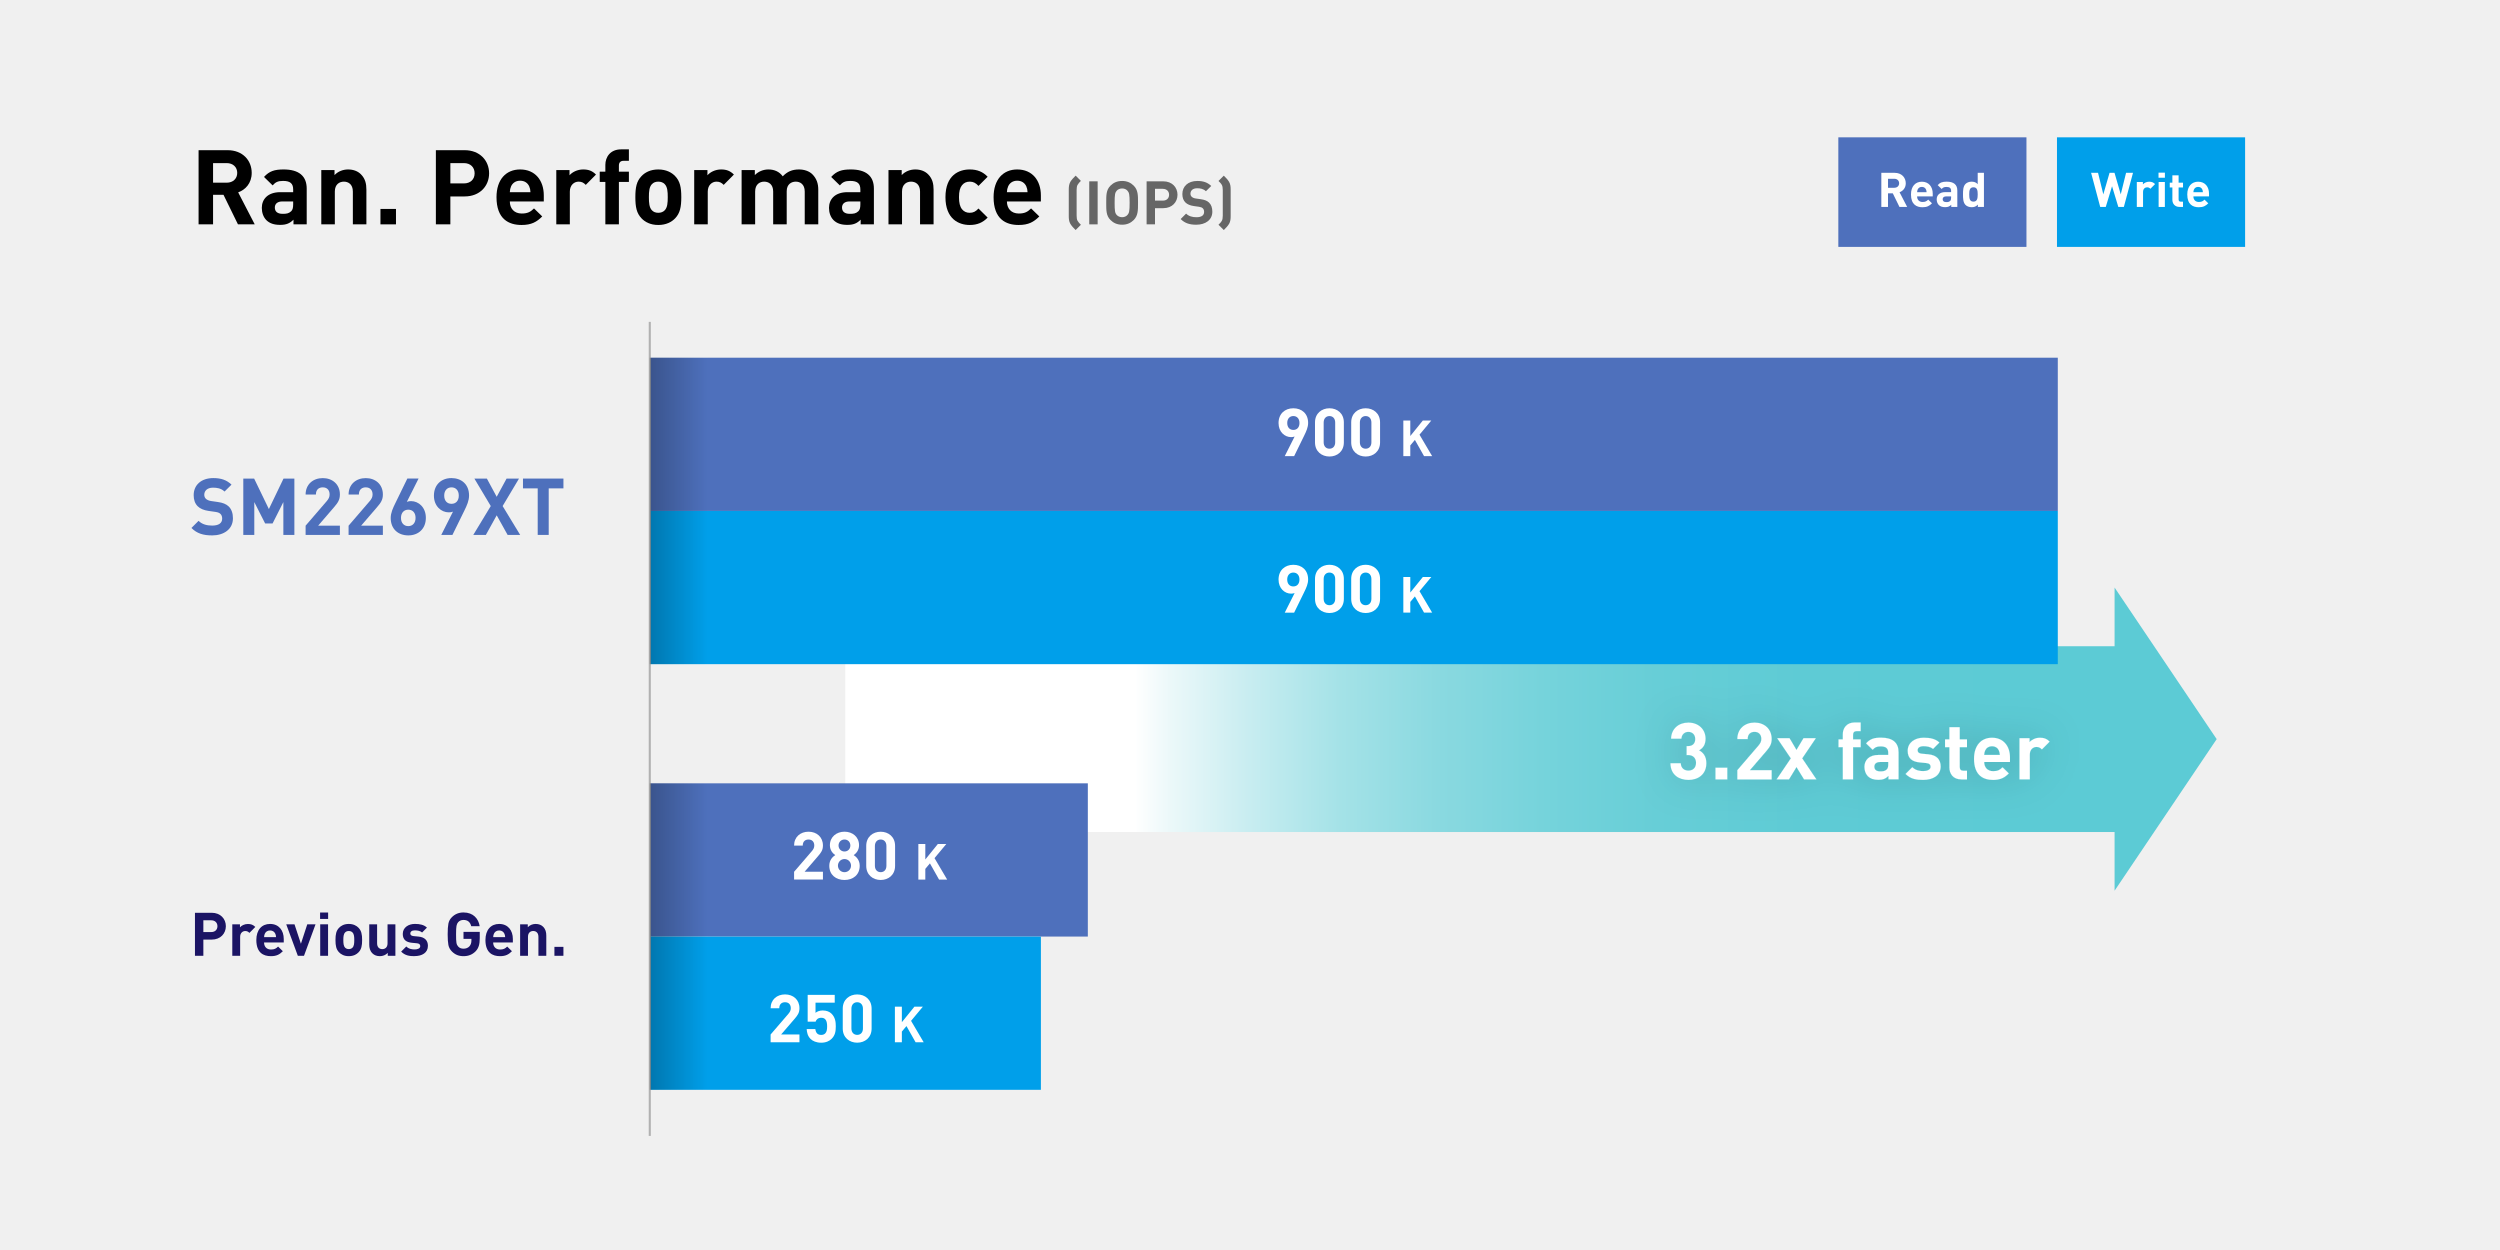
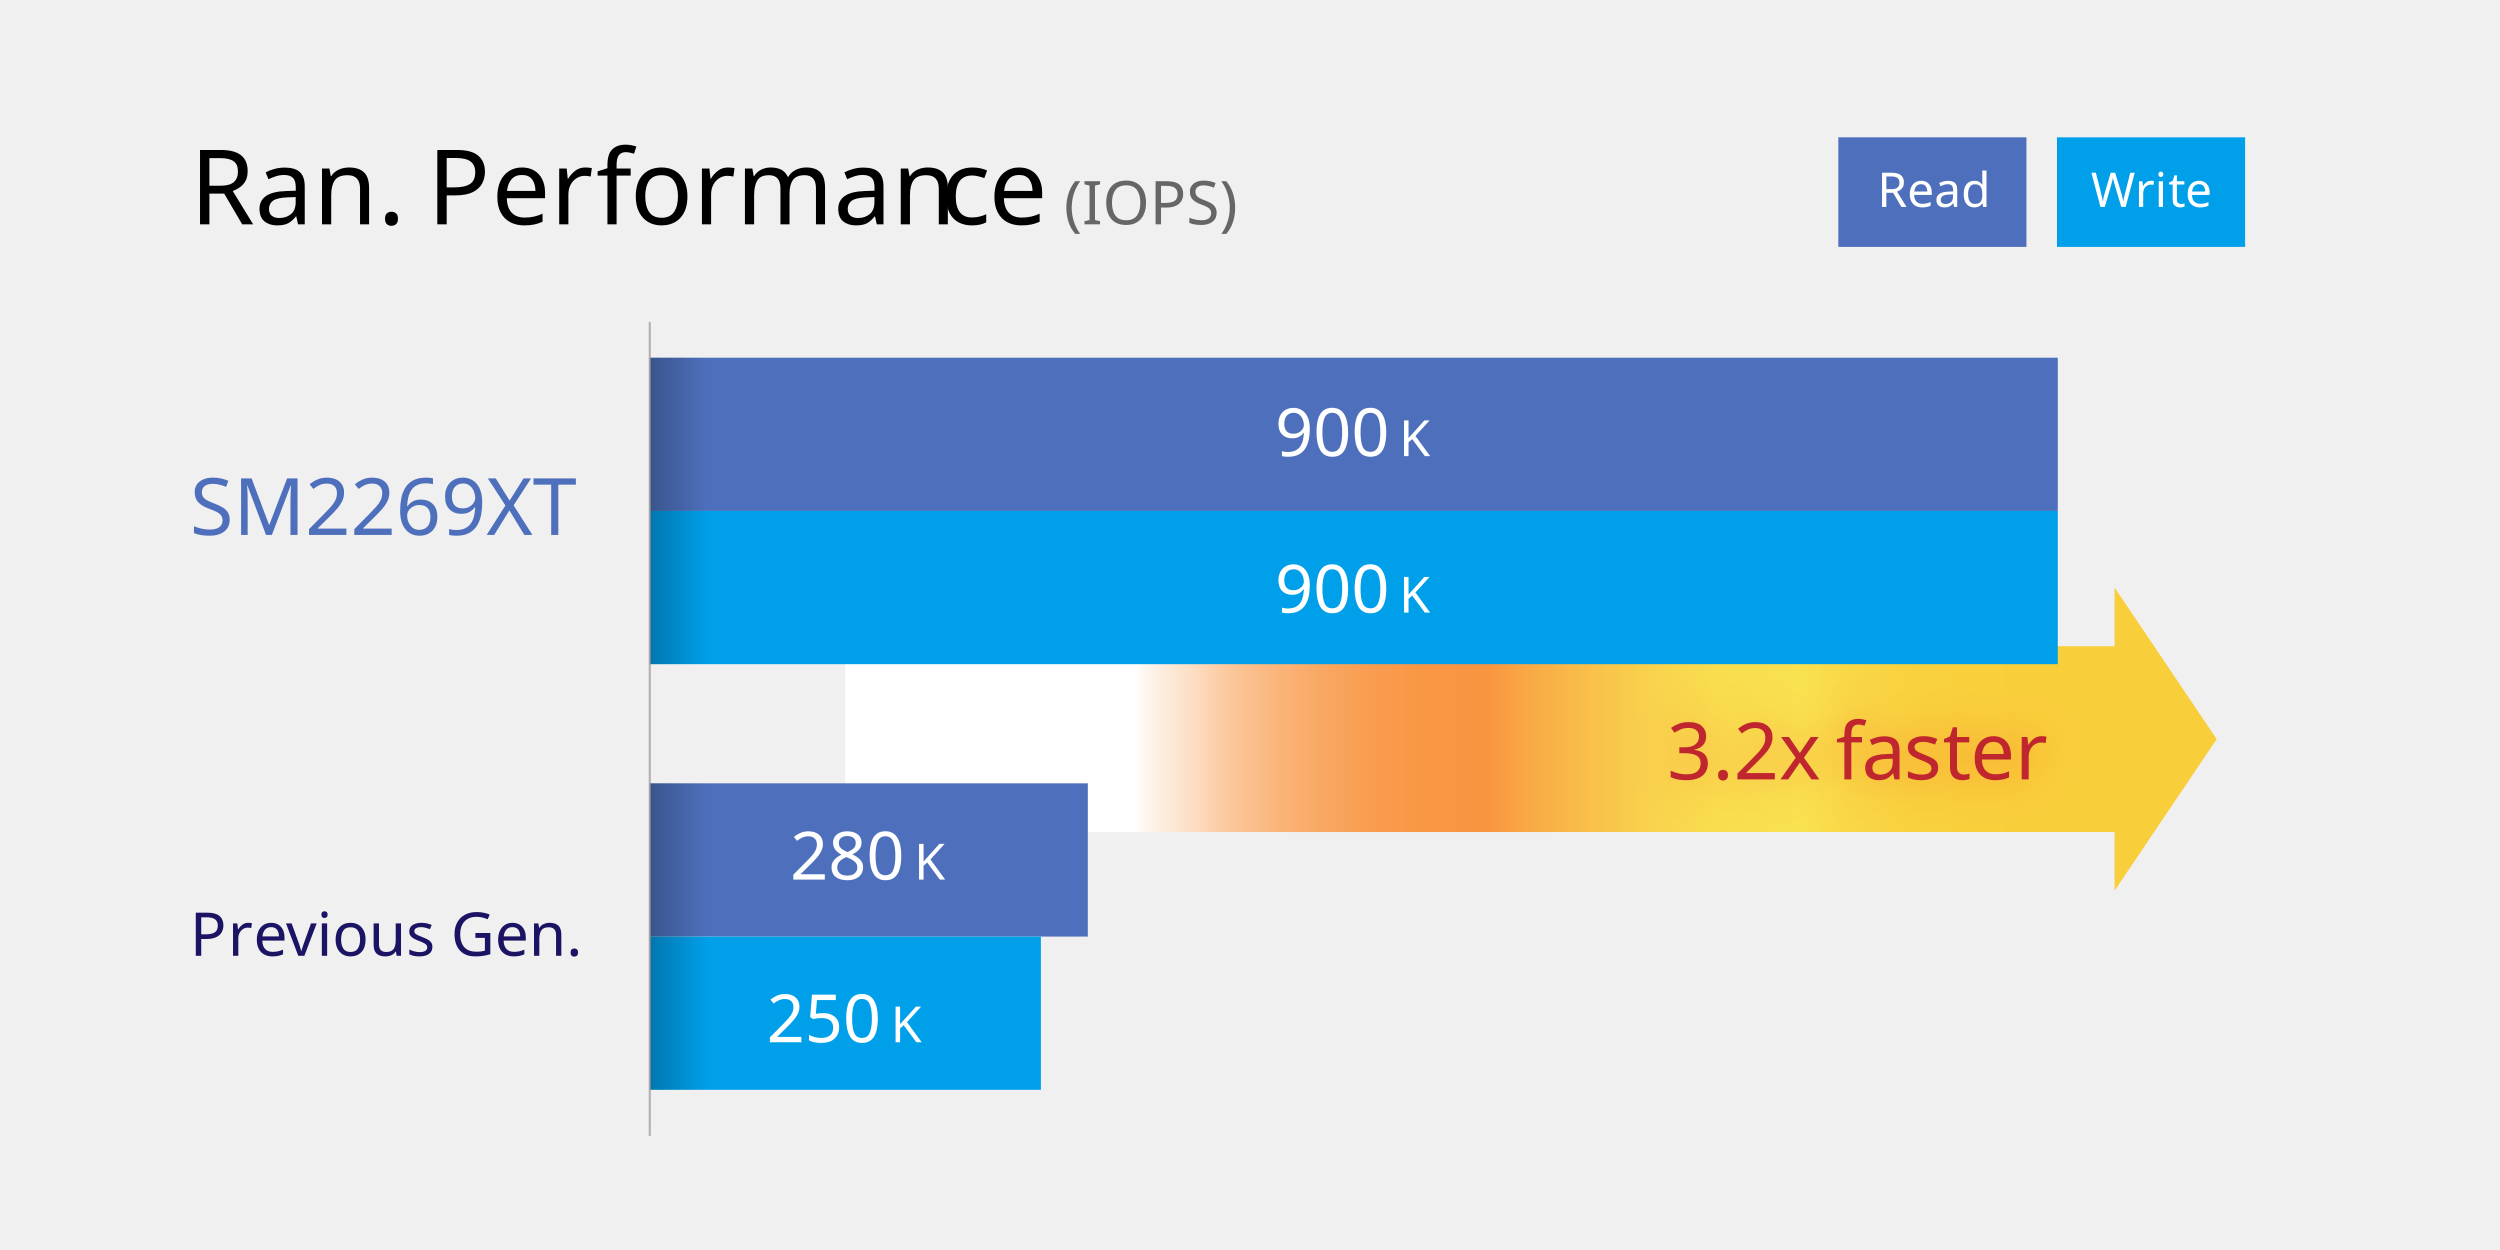
<svg xmlns="http://www.w3.org/2000/svg" xmlns:xlink="http://www.w3.org/1999/xlink" viewBox="0 0 1200 600">
  <defs>
-     <style>.cls-1{fill:url(#linear-gradient);}.cls-2{fill:#009fea;}.cls-3{fill:#fff;}.cls-4{fill:#666;}.cls-5{fill:#1b1464;}.cls-6{fill:#4e70bc;}.cls-7{fill:url(#linear-gradient-4);}.cls-7,.cls-8{mix-blend-mode:multiply;opacity:.25;}.cls-8{fill:url(#linear-gradient-3);}.cls-9{fill:url(#linear-gradient-2);}.cls-10{fill:none;stroke:#b1b1b1;stroke-miterlimit:10;}.cls-11{isolation:isolate;}.cls-12{filter:url(#outer-glow-2);}</style>
+     <style>.cls-1{fill:#666;}.cls-1,.cls-2{font-size:29px;}.cls-3{letter-spacing:-.01em;}.cls-4{letter-spacing:0em;}.cls-5{fill:url(#linear-gradient);}.cls-6{fill:#009fea;}.cls-7,.cls-8{fill:#4e70bc;}.cls-9{letter-spacing:-.03em;}.cls-10{fill:#bf272d;filter:url(#outer-glow-2);}.cls-10,.cls-11,.cls-12,.cls-13,.cls-8,.cls-2{font-family:DINPro-Bold, DINPro;}.cls-10,.cls-8{font-size:38px;}.cls-14{font-size:37.6px;letter-spacing:0em;}.cls-15{font-size:32px;}.cls-16{letter-spacing:0em;}.cls-17{letter-spacing:-.02em;}.cls-17,.cls-18,.cls-19,.cls-20{font-size:50px;}.cls-12,.cls-13{fill:#fff;}.cls-13{font-size:23px;}.cls-21{fill:url(#linear-gradient-4);}.cls-21,.cls-22{mix-blend-mode:multiply;opacity:.25;}.cls-22{fill:url(#linear-gradient-3);}.cls-23{letter-spacing:-.02em;}.cls-24{font-size:24px;}.cls-19{letter-spacing:0em;}.cls-25{fill:url(#linear-gradient-2);}.cls-26{fill:none;stroke:#b1b1b1;stroke-miterlimit:10;}.cls-2{fill:#1b1464;}.cls-27{isolation:isolate;}.cls-28{letter-spacing:0em;}.cls-20{letter-spacing:-.02em;}</style>
    <linearGradient id="linear-gradient" x1="393.54" y1="354.78" x2="974.84" y2="354.78" gradientTransform="matrix(1, 0, 0, 1, 0, 0)" gradientUnits="userSpaceOnUse">
      <stop offset=".26" stop-color="#fff" />
-       <stop offset=".29" stop-color="#ebf8f9" />
-       <stop offset=".36" stop-color="#c5ecf0" />
-       <stop offset=".43" stop-color="#a4e2e7" />
-       <stop offset=".51" stop-color="#8ad9e0" />
-       <stop offset=".6" stop-color="#75d3db" />
-       <stop offset=".69" stop-color="#67ced7" />
-       <stop offset=".81" stop-color="#5ecbd5" />
-       <stop offset="1" stop-color="#5ccbd5" />
+       <stop offset=".27" stop-color="#fef5ee" />
+       <stop offset=".31" stop-color="#fddcc0" />
+       <stop offset=".34" stop-color="#fbc699" />
+       <stop offset=".38" stop-color="#fab479" />
+       <stop offset=".42" stop-color="#f9a660" />
+       <stop offset=".46" stop-color="#f99c4e" />
+       <stop offset=".5" stop-color="#f99644" />
+       <stop offset=".55" stop-color="#f99541" />
+       <stop offset=".59" stop-color="#f9ab45" />
+       <stop offset=".64" stop-color="#f9c24a" />
+       <stop offset=".69" stop-color="#f9d34d" />
+       <stop offset=".74" stop-color="#f9dd4f" />
+       <stop offset=".81" stop-color="#f9e150" />
+       <stop offset=".85" stop-color="#f9d746" />
+       <stop offset=".91" stop-color="#f9d03d" />
+       <stop offset="1" stop-color="#f9ce3b" />
    </linearGradient>
    <linearGradient id="linear-gradient-2" x1="662.06" y1="354.78" x2="993.68" y2="354.78" xlink:href="#linear-gradient" />
    <filter id="outer-glow-2" filterUnits="userSpaceOnUse">
      <feOffset dx="0" dy="0" />
      <feGaussianBlur result="blur" stdDeviation="10" />
-       <feFlood flood-color="#000" flood-opacity=".2" />
+       <feFlood flood-color="red" flood-opacity=".3" />
      <feComposite in2="blur" operator="in" />
      <feComposite in="SourceGraphic" />
    </filter>
    <linearGradient id="linear-gradient-3" x1="311.89" y1="245.25" x2="339.55" y2="245.25" gradientTransform="matrix(1, 0, 0, 1, 0, 0)" gradientUnits="userSpaceOnUse">
      <stop offset="0" stop-color="#000" />
      <stop offset="1" stop-color="#fff" />
    </linearGradient>
    <linearGradient id="linear-gradient-4" y1="449.56" y2="449.56" xlink:href="#linear-gradient-3" />
  </defs>
-   <g class="cls-11">
+   <g class="cls-27">
    <g id="Layer_1">
-       <rect class="cls-1" x="405.72" y="310.19" width="614.75" height="89.18" />
-       <rect class="cls-6" x="311.89" y="376" width="210.27" height="73.55" />
-       <rect class="cls-2" x="311.89" y="449.56" width="187.74" height="73.55" />
-       <rect class="cls-6" x="311.89" y="171.7" width="675.85" height="73.55" />
-       <rect class="cls-2" x="311.89" y="245.25" width="675.85" height="73.55" />
-       <polygon class="cls-9" points="1064.01 354.78 1015 427.54 1015 282.02 1064.01 354.78" />
-       <rect class="cls-6" x="882.4" y="65.92" width="90.3" height="52.59" />
-       <g>
-         <path d="M114.22,107.69l-6.95-14.2h-5v14.2h-6.95v-35.6h13.95c7.25,0,11.55,4.95,11.55,10.9,0,5-3.05,8.1-6.5,9.35l7.95,15.35h-8.05Zm-5.4-29.4h-6.55v9.4h6.55c3.05,0,5.05-1.95,5.05-4.7s-2-4.7-5.05-4.7Z" />
-         <path d="M140.87,107.69v-2.25c-1.75,1.75-3.4,2.5-6.4,2.5s-5.1-.75-6.65-2.3c-1.4-1.45-2.15-3.55-2.15-5.85,0-4.15,2.85-7.55,8.9-7.55h6.15v-1.3c0-2.85-1.4-4.1-4.85-4.1-2.5,0-3.65,.6-5,2.15l-4.15-4.05c2.55-2.8,5.05-3.6,9.4-3.6,7.3,0,11.1,3.1,11.1,9.2v17.15h-6.35Zm-.15-11h-5.15c-2.35,0-3.65,1.1-3.65,2.95s1.2,3,3.75,3c1.8,0,2.95-.15,4.1-1.25,.7-.65,.95-1.7,.95-3.3v-1.4Z" />
-         <path d="M169.37,107.69v-15.75c0-3.55-2.25-4.75-4.3-4.75s-4.35,1.2-4.35,4.75v15.75h-6.5v-26.05h6.35v2.4c1.7-1.8,4.1-2.7,6.5-2.7,2.6,0,4.7,.85,6.15,2.3,2.1,2.1,2.65,4.55,2.65,7.4v16.65h-6.5Z" />
-         <path d="M182.62,107.69v-7.4h7.45v7.4h-7.45Z" />
-         <path d="M223.02,94.29h-6.85v13.4h-6.95v-35.6h13.8c7.35,0,11.75,5.05,11.75,11.1s-4.4,11.1-11.75,11.1Zm-.35-16h-6.5v9.75h6.5c3.15,0,5.15-1.95,5.15-4.85s-2-4.9-5.15-4.9Z" />
-         <path d="M244.72,96.69c0,3.35,2.05,5.8,5.7,5.8,2.85,0,4.25-.8,5.9-2.45l3.95,3.85c-2.65,2.65-5.2,4.1-9.9,4.1-6.15,0-12.05-2.8-12.05-13.35,0-8.5,4.6-13.3,11.35-13.3,7.25,0,11.35,5.3,11.35,12.45v2.9h-16.3Zm9.3-7.25c-.7-1.55-2.15-2.7-4.35-2.7s-3.65,1.15-4.35,2.7c-.4,.95-.55,1.65-.6,2.8h9.9c-.05-1.15-.2-1.85-.6-2.8Z" />
-         <path d="M281.17,88.74c-1-1-1.85-1.55-3.45-1.55-2,0-4.2,1.5-4.2,4.8v15.7h-6.5v-26.05h6.35v2.5c1.25-1.5,3.75-2.8,6.55-2.8,2.55,0,4.35,.65,6.15,2.45l-4.9,4.95Z" />
-         <path d="M297.07,87.34v20.35h-6.5v-20.35h-2.7v-4.95h2.7v-3.25c0-3.7,2.3-7.45,7.6-7.45h3.7v5.5h-2.55c-1.55,0-2.25,.85-2.25,2.35v2.85h4.8v4.95h-4.8Z" />
-         <path d="M324.07,104.79c-1.6,1.7-4.25,3.2-8.1,3.2s-6.45-1.5-8.05-3.2c-2.35-2.45-2.95-5.4-2.95-10.15s.6-7.65,2.95-10.1c1.6-1.7,4.2-3.2,8.05-3.2s6.5,1.5,8.1,3.2c2.35,2.45,2.95,5.4,2.95,10.1s-.6,7.7-2.95,10.15Zm-5.05-16.45c-.75-.75-1.75-1.15-3.05-1.15s-2.25,.4-3,1.15c-1.35,1.35-1.5,3.6-1.5,6.3s.15,5,1.5,6.35c.75,.75,1.7,1.15,3,1.15s2.3-.4,3.05-1.15c1.35-1.35,1.5-3.65,1.5-6.35s-.15-4.95-1.5-6.3Z" />
-         <path d="M347.37,88.74c-1-1-1.85-1.55-3.45-1.55-2,0-4.2,1.5-4.2,4.8v15.7h-6.5v-26.05h6.35v2.5c1.25-1.5,3.75-2.8,6.55-2.8,2.55,0,4.35,.65,6.15,2.45l-4.9,4.95Z" />
-         <path d="M386.27,107.69v-15.75c0-3.55-2.25-4.75-4.3-4.75s-4.35,1.2-4.35,4.6v15.9h-6.5v-15.75c0-3.55-2.25-4.75-4.3-4.75s-4.35,1.2-4.35,4.75v15.75h-6.5v-26.05h6.35v2.4c1.7-1.75,4.1-2.7,6.5-2.7,2.9,0,5.25,1.05,6.9,3.3,2.2-2.3,4.55-3.3,7.8-3.3,2.6,0,4.95,.85,6.4,2.3,2.1,2.1,2.85,4.55,2.85,7.4v16.65h-6.5Z" />
-         <path d="M413.12,107.69v-2.25c-1.75,1.75-3.4,2.5-6.4,2.5s-5.1-.75-6.65-2.3c-1.4-1.45-2.15-3.55-2.15-5.85,0-4.15,2.85-7.55,8.9-7.55h6.15v-1.3c0-2.85-1.4-4.1-4.85-4.1-2.5,0-3.65,.6-5,2.15l-4.15-4.05c2.55-2.8,5.05-3.6,9.4-3.6,7.3,0,11.1,3.1,11.1,9.2v17.15h-6.35Zm-.15-11h-5.15c-2.35,0-3.65,1.1-3.65,2.95s1.2,3,3.75,3c1.8,0,2.95-.15,4.1-1.25,.7-.65,.95-1.7,.95-3.3v-1.4Z" />
-         <path d="M441.62,107.69v-15.75c0-3.55-2.25-4.75-4.3-4.75s-4.35,1.2-4.35,4.75v15.75h-6.5v-26.05h6.35v2.4c1.7-1.8,4.1-2.7,6.5-2.7,2.6,0,4.7,.85,6.15,2.3,2.1,2.1,2.65,4.55,2.65,7.4v16.65h-6.5Z" />
-         <path d="M465.47,107.99c-5.2,0-11.65-2.8-11.65-13.35s6.45-13.3,11.65-13.3c3.6,0,6.3,1.1,8.6,3.5l-4.4,4.4c-1.35-1.45-2.5-2.05-4.2-2.05-1.55,0-2.75,.55-3.7,1.7-1,1.25-1.45,3-1.45,5.75s.45,4.55,1.45,5.8c.95,1.15,2.15,1.7,3.7,1.7,1.7,0,2.85-.6,4.2-2.05l4.4,4.35c-2.3,2.4-5,3.55-8.6,3.55Z" />
-         <path d="M483.32,96.69c0,3.35,2.05,5.8,5.7,5.8,2.85,0,4.25-.8,5.9-2.45l3.95,3.85c-2.65,2.65-5.2,4.1-9.9,4.1-6.15,0-12.05-2.8-12.05-13.35,0-8.5,4.6-13.3,11.35-13.3,7.25,0,11.35,5.3,11.35,12.45v2.9h-16.3Zm9.3-7.25c-.7-1.55-2.15-2.7-4.35-2.7s-3.65,1.15-4.35,2.7c-.4,.95-.55,1.65-.6,2.8h9.9c-.05-1.15-.2-1.85-.6-2.8Z" />
-         <path class="cls-4" d="M516.31,110.42c-.96-.96-1.88-1.86-2.55-2.99-.67-1.16-.75-2.47-.75-3.74v-12.65c0-1.28,.09-2.58,.75-3.74,.67-1.13,1.59-2.03,2.55-2.99l2.52,2.52c-.7,.7-1.13,1.1-1.62,1.94-.29,.52-.43,1.33-.43,2.44v12.3c0,1.1,.14,1.91,.43,2.44,.49,.84,.93,1.25,1.62,1.94l-2.52,2.52Z" />
-         <path class="cls-4" d="M522.84,107.69v-20.65h4.03v20.65h-4.03Z" />
-         <path class="cls-4" d="M544.19,105.6c-1.45,1.45-3.22,2.26-5.57,2.26s-4.15-.81-5.6-2.26c-2.09-2.09-2.03-4.67-2.03-8.24s-.06-6.15,2.03-8.24c1.45-1.45,3.25-2.26,5.6-2.26s4.12,.81,5.57,2.26c2.09,2.09,2.06,4.67,2.06,8.24s.03,6.15-2.06,8.24Zm-2.99-14.04c-.58-.67-1.48-1.1-2.58-1.1s-2.03,.43-2.61,1.1c-.78,.87-.99,1.83-.99,5.8s.2,4.93,.99,5.8c.58,.67,1.51,1.1,2.61,1.1s2-.44,2.58-1.1c.78-.87,1.02-1.83,1.02-5.8s-.23-4.93-1.02-5.8Z" />
-         <path class="cls-4" d="M558.37,99.92h-3.97v7.77h-4.03v-20.65h8.01c4.26,0,6.82,2.93,6.82,6.44s-2.55,6.44-6.82,6.44Zm-.2-9.28h-3.77v5.66h3.77c1.83,0,2.99-1.13,2.99-2.81s-1.16-2.84-2.99-2.84Z" />
-         <path class="cls-4" d="M574.26,107.87c-3.13,0-5.51-.67-7.54-2.73l2.61-2.61c1.3,1.3,3.07,1.74,4.99,1.74,2.38,0,3.65-.9,3.65-2.55,0-.73-.2-1.33-.64-1.74-.41-.38-.87-.58-1.83-.73l-2.49-.35c-1.77-.26-3.08-.81-4-1.71-.99-.99-1.48-2.32-1.48-4.06,0-3.68,2.73-6.27,7.19-6.27,2.84,0,4.9,.7,6.67,2.41l-2.55,2.52c-1.3-1.25-2.87-1.42-4.23-1.42-2.15,0-3.19,1.19-3.19,2.61,0,.52,.17,1.07,.61,1.48,.41,.38,1.07,.7,1.91,.81l2.44,.35c1.88,.26,3.07,.78,3.94,1.6,1.1,1.04,1.6,2.55,1.6,4.38,0,4-3.34,6.26-7.66,6.26Z" />
-         <path class="cls-4" d="M589.97,107.43c-.67,1.13-1.6,2.03-2.55,2.99l-2.55-2.55c.7-.7,1.13-1.07,1.62-1.91,.29-.52,.44-1.33,.44-2.44v-12.3c0-1.1-.15-1.92-.44-2.44-.49-.84-.93-1.22-1.62-1.91l2.55-2.55c.96,.96,1.89,1.86,2.55,2.99,.67,1.16,.75,2.47,.75,3.74v12.65c0,1.28-.09,2.58-.75,3.74Z" />
-       </g>
-       <g>
-         <path class="cls-6" d="M101.77,256.99c-4.1,0-7.22-.87-9.88-3.57l3.42-3.42c1.71,1.71,4.03,2.28,6.54,2.28,3.12,0,4.79-1.18,4.79-3.34,0-.95-.27-1.75-.84-2.28-.53-.49-1.14-.76-2.39-.95l-3.27-.46c-2.32-.34-4.03-1.06-5.24-2.24-1.29-1.29-1.94-3.04-1.94-5.32,0-4.83,3.57-8.21,9.42-8.21,3.72,0,6.42,.91,8.74,3.15l-3.34,3.31c-1.71-1.63-3.76-1.86-5.55-1.86-2.81,0-4.18,1.56-4.18,3.42,0,.68,.23,1.41,.8,1.94,.53,.49,1.41,.91,2.51,1.06l3.19,.46c2.47,.34,4.03,1.03,5.17,2.09,1.44,1.37,2.09,3.34,2.09,5.74,0,5.24-4.37,8.21-10.03,8.21Z" />
-         <path class="cls-6" d="M136.01,256.77v-15.77l-5.17,10.26h-3.57l-5.21-10.26v15.77h-5.28v-27.05h5.21l7.07,14.63,7.03-14.63h5.21v27.05h-5.28Z" />
-         <path class="cls-6" d="M146.69,256.77v-4.45l10.11-11.74c.99-1.18,1.41-2.01,1.41-3.27,0-2.01-1.18-3.38-3.27-3.38-1.63,0-3.31,.84-3.31,3.46h-4.94c0-4.94,3.61-7.9,8.25-7.9s8.21,3,8.21,7.87c0,2.62-1.03,4.03-2.89,6.19l-7.56,8.78h10.45v4.45h-16.45Z" />
-         <path class="cls-6" d="M167.32,256.77v-4.45l10.11-11.74c.99-1.18,1.41-2.01,1.41-3.27,0-2.01-1.18-3.38-3.27-3.38-1.63,0-3.31,.84-3.31,3.46h-4.94c0-4.94,3.61-7.9,8.25-7.9s8.21,3,8.21,7.87c0,2.62-1.03,4.03-2.89,6.19l-7.56,8.78h10.45v4.45h-16.45Z" />
-         <path class="cls-6" d="M195.97,256.99c-4.79,0-8.43-3-8.43-8.36,0-2.47,1.06-4.75,2.28-7.22l5.7-11.7h5.39l-5.62,11.17c.65-.27,1.37-.34,2.01-.34,3.65,0,7.11,3,7.11,8.02,0,5.32-3.65,8.43-8.43,8.43Zm0-12.35c-2.01,0-3.5,1.44-3.5,3.95s1.48,3.95,3.5,3.95,3.5-1.44,3.5-3.95-1.41-3.95-3.5-3.95Z" />
-         <path class="cls-6" d="M222.91,245.06l-5.74,11.7h-5.36l5.62-11.17c-.65,.27-1.37,.34-2.01,.34-3.65,0-7.14-3-7.14-8.02,0-5.32,3.65-8.43,8.43-8.43s8.44,3,8.44,8.36c0,2.47-1.03,4.75-2.24,7.22Zm-6.19-11.13c-2.01,0-3.5,1.44-3.5,3.95s1.41,3.95,3.5,3.95,3.5-1.44,3.5-3.95-1.48-3.95-3.5-3.95Z" />
-         <path class="cls-6" d="M243.66,256.77l-5.24-9.42-5.21,9.42h-6.04l8.4-13.87-7.87-13.18h6l4.71,8.74,4.75-8.74h5.96l-7.86,13.18,8.43,13.87h-6.04Z" />
-         <path class="cls-6" d="M263.38,234.42v22.34h-5.28v-22.34h-7.07v-4.71h19.42v4.71h-7.07Z" />
-       </g>
-       <g>
-         <path class="cls-5" d="M101.58,451.01h-3.97v7.77h-4.03v-20.65h8.01c4.26,0,6.82,2.93,6.82,6.44s-2.55,6.44-6.82,6.44Zm-.2-9.28h-3.77v5.66h3.77c1.83,0,2.99-1.13,2.99-2.81s-1.16-2.84-2.99-2.84Z" />
-         <path class="cls-5" d="M119.71,447.79c-.58-.58-1.07-.9-2-.9-1.16,0-2.44,.87-2.44,2.79v9.11h-3.77v-15.11h3.68v1.45c.72-.87,2.17-1.62,3.8-1.62,1.48,0,2.52,.38,3.57,1.42l-2.84,2.87Z" />
-         <path class="cls-5" d="M126.75,452.4c0,1.94,1.19,3.37,3.31,3.37,1.65,0,2.47-.46,3.42-1.42l2.29,2.23c-1.54,1.54-3.02,2.38-5.74,2.38-3.57,0-6.99-1.62-6.99-7.75,0-4.93,2.67-7.72,6.58-7.72,4.21,0,6.58,3.08,6.58,7.22v1.68h-9.46Zm5.4-4.21c-.41-.9-1.25-1.57-2.52-1.57s-2.12,.67-2.52,1.57c-.23,.55-.32,.96-.35,1.62h5.74c-.03-.67-.12-1.07-.35-1.62Z" />
-         <path class="cls-5" d="M145.92,458.78h-2.96l-5.57-15.11h3.97l3.08,9.34,3.05-9.34h3.97l-5.54,15.11Z" />
-         <path class="cls-5" d="M153.64,441.09v-3.08h3.86v3.08h-3.86Zm.06,17.69v-15.11h3.77v15.11h-3.77Z" />
-         <path class="cls-5" d="M172.11,457.1c-.93,.99-2.46,1.86-4.7,1.86s-3.74-.87-4.67-1.86c-1.36-1.42-1.71-3.13-1.71-5.89s.35-4.44,1.71-5.86c.93-.99,2.44-1.86,4.67-1.86s3.77,.87,4.7,1.86c1.36,1.42,1.71,3.13,1.71,5.86s-.35,4.47-1.71,5.89Zm-2.93-9.54c-.43-.44-1.01-.67-1.77-.67s-1.31,.23-1.74,.67c-.78,.78-.87,2.09-.87,3.65s.09,2.9,.87,3.68c.44,.43,.99,.67,1.74,.67s1.33-.23,1.77-.67c.78-.78,.87-2.12,.87-3.68s-.09-2.87-.87-3.65Z" />
-         <path class="cls-5" d="M186.12,458.78v-1.39c-.99,1.04-2.38,1.57-3.77,1.57-1.51,0-2.73-.49-3.57-1.33-1.22-1.22-1.54-2.64-1.54-4.29v-9.66h3.77v9.14c0,2.06,1.3,2.76,2.49,2.76s2.52-.7,2.52-2.76v-9.14h3.77v15.11h-3.68Z" />
-         <path class="cls-5" d="M198.99,458.96c-2.38,0-4.53-.26-6.44-2.18l2.47-2.47c1.25,1.25,2.87,1.42,4.03,1.42,1.31,0,2.67-.44,2.67-1.57,0-.75-.41-1.28-1.6-1.39l-2.38-.23c-2.73-.26-4.41-1.45-4.41-4.24,0-3.13,2.76-4.82,5.83-4.82,2.35,0,4.32,.41,5.77,1.77l-2.32,2.35c-.87-.78-2.2-1.02-3.51-1.02-1.51,0-2.15,.7-2.15,1.45,0,.55,.23,1.19,1.57,1.3l2.38,.23c2.99,.29,4.5,1.89,4.5,4.44,0,3.34-2.84,4.93-6.41,4.93Z" />
-         <path class="cls-5" d="M228.31,456.61c-1.6,1.62-3.51,2.35-5.83,2.35s-4.06-.75-5.57-2.26c-.9-.9-1.45-1.94-1.68-3.1s-.35-2.87-.35-5.13,.12-3.97,.35-5.13c.23-1.19,.78-2.2,1.68-3.1,1.51-1.51,3.36-2.26,5.57-2.26,4.7,0,7.22,3.02,7.77,6.61h-4.06c-.49-2-1.71-3.02-3.71-3.02-1.07,0-1.94,.38-2.58,1.1-.75,.96-.99,1.71-.99,5.8s.17,4.87,.99,5.83c.61,.72,1.48,1.07,2.58,1.07,1.19,0,2.15-.38,2.87-1.16,.61-.7,.93-1.62,.93-2.76v-.78h-3.8v-3.37h7.8v3.02c0,3.02-.55,4.79-1.97,6.29Z" />
-         <path class="cls-5" d="M236.72,452.4c0,1.94,1.19,3.37,3.31,3.37,1.65,0,2.47-.46,3.42-1.42l2.29,2.23c-1.54,1.54-3.02,2.38-5.74,2.38-3.57,0-6.99-1.62-6.99-7.75,0-4.93,2.67-7.72,6.58-7.72,4.21,0,6.58,3.08,6.58,7.22v1.68h-9.46Zm5.4-4.21c-.41-.9-1.25-1.57-2.52-1.57s-2.12,.67-2.52,1.57c-.23,.55-.32,.96-.35,1.62h5.74c-.03-.67-.12-1.07-.35-1.62Z" />
-         <path class="cls-5" d="M258.44,458.78v-9.14c0-2.06-1.3-2.76-2.49-2.76s-2.52,.7-2.52,2.76v9.14h-3.77v-15.11h3.68v1.39c.99-1.04,2.38-1.57,3.77-1.57,1.51,0,2.73,.49,3.57,1.33,1.22,1.22,1.54,2.64,1.54,4.29v9.66h-3.77Z" />
-         <path class="cls-5" d="M266.12,458.78v-4.29h4.32v4.29h-4.32Z" />
-       </g>
-       <g class="cls-12">
-         <path class="cls-3" d="M810.44,374.35c-4.41,0-8.55-2.32-8.62-7.98h4.94c.08,2.43,1.75,3.53,3.69,3.53,2.13,0,3.65-1.33,3.65-3.76,0-2.24-1.37-3.72-3.8-3.72h-.72v-4.29h.72c2.39,0,3.42-1.48,3.42-3.38,0-2.28-1.52-3.46-3.31-3.46s-3.23,1.22-3.34,3.27h-4.94c.11-4.83,3.72-7.71,8.28-7.71,4.79,0,8.25,3.19,8.25,7.75,0,2.93-1.33,4.6-3.12,5.55,1.94,1.03,3.5,2.89,3.5,6.16,0,5.4-3.95,8.05-8.59,8.05Z" />
-         <path class="cls-3" d="M823.44,374.12v-5.62h5.66v5.62h-5.66Z" />
-         <path class="cls-3" d="M833.93,374.12v-4.45l10.11-11.74c.99-1.18,1.41-2.01,1.41-3.27,0-2.01-1.18-3.38-3.27-3.38-1.63,0-3.31,.84-3.31,3.46h-4.94c0-4.94,3.61-7.9,8.25-7.9s8.21,3,8.21,7.87c0,2.62-1.03,4.03-2.89,6.19l-7.56,8.78h10.45v4.45h-16.45Z" />
-         <path class="cls-3" d="M865.96,374.12l-3.65-5.93-3.61,5.93h-5.93l6.84-10.11-6.57-9.69h5.93l3.34,5.66,3.38-5.66h5.93l-6.57,9.69,6.84,10.11h-5.93Z" />
-         <path class="cls-3" d="M889.48,358.66v15.46h-4.94v-15.46h-2.05v-3.76h2.05v-2.47c0-2.81,1.75-5.66,5.77-5.66h2.81v4.18h-1.94c-1.18,0-1.71,.65-1.71,1.79v2.17h3.65v3.76h-3.65Z" />
-         <path class="cls-3" d="M906.47,374.12v-1.71c-1.33,1.33-2.58,1.9-4.86,1.9s-3.88-.57-5.05-1.75c-1.06-1.1-1.63-2.7-1.63-4.45,0-3.15,2.17-5.74,6.76-5.74h4.67v-.99c0-2.17-1.06-3.12-3.68-3.12-1.9,0-2.77,.46-3.8,1.63l-3.15-3.08c1.94-2.13,3.84-2.74,7.14-2.74,5.55,0,8.43,2.36,8.43,6.99v13.03h-4.83Zm-.11-8.36h-3.91c-1.79,0-2.77,.84-2.77,2.24s.91,2.28,2.85,2.28c1.37,0,2.24-.11,3.12-.95,.53-.49,.72-1.29,.72-2.51v-1.06Z" />
-         <path class="cls-3" d="M923.11,374.35c-3.12,0-5.93-.34-8.43-2.85l3.23-3.23c1.63,1.63,3.76,1.86,5.28,1.86,1.71,0,3.5-.57,3.5-2.05,0-.99-.53-1.67-2.09-1.82l-3.12-.3c-3.57-.34-5.78-1.9-5.78-5.55,0-4.1,3.61-6.31,7.64-6.31,3.08,0,5.66,.53,7.56,2.32l-3.04,3.08c-1.14-1.03-2.89-1.33-4.6-1.33-1.98,0-2.81,.91-2.81,1.9,0,.72,.3,1.56,2.05,1.71l3.12,.3c3.91,.38,5.89,2.47,5.89,5.81,0,4.37-3.72,6.46-8.4,6.46Z" />
-         <path class="cls-3" d="M941.46,374.12c-4.03,0-5.74-2.85-5.74-5.66v-9.8h-2.09v-3.76h2.09v-5.85h4.94v5.85h3.5v3.76h-3.5v9.5c0,1.14,.53,1.79,1.71,1.79h1.79v4.18h-2.7Z" />
-         <path class="cls-3" d="M952.41,365.76c0,2.55,1.56,4.41,4.33,4.41,2.17,0,3.23-.61,4.48-1.86l3,2.93c-2.01,2.01-3.95,3.12-7.52,3.12-4.67,0-9.16-2.13-9.16-10.14,0-6.46,3.5-10.11,8.62-10.11,5.51,0,8.62,4.03,8.62,9.46v2.2h-12.39Zm7.07-5.51c-.53-1.18-1.63-2.05-3.31-2.05s-2.77,.87-3.31,2.05c-.3,.72-.42,1.25-.46,2.13h7.52c-.04-.87-.15-1.41-.46-2.13Z" />
-         <path class="cls-3" d="M980.11,359.72c-.76-.76-1.41-1.18-2.62-1.18-1.52,0-3.19,1.14-3.19,3.65v11.93h-4.94v-19.79h4.83v1.9c.95-1.14,2.85-2.13,4.98-2.13,1.94,0,3.31,.49,4.67,1.86l-3.72,3.76Z" />
-       </g>
-       <g>
-         <path class="cls-3" d="M626.02,209.08l-4.83,9.86h-4.51l4.74-9.41c-.54,.22-1.15,.29-1.7,.29-3.07,0-6.02-2.53-6.02-6.75,0-4.48,3.07-7.1,7.1-7.1s7.1,2.53,7.1,7.04c0,2.08-.87,4-1.89,6.08Zm-5.21-9.38c-1.7,0-2.94,1.22-2.94,3.33s1.18,3.33,2.94,3.33,2.94-1.22,2.94-3.33-1.25-3.33-2.94-3.33Z" />
-         <path class="cls-3" d="M638.14,219.13c-3.71,0-6.94-2.43-6.94-6.78v-9.6c0-4.35,3.23-6.78,6.94-6.78s6.91,2.43,6.91,6.78v9.6c0,4.35-3.2,6.78-6.91,6.78Zm2.75-16.32c0-1.92-1.12-3.1-2.75-3.1s-2.78,1.18-2.78,3.1v9.5c0,1.92,1.15,3.07,2.78,3.07s2.75-1.15,2.75-3.07v-9.5Z" />
-         <path class="cls-3" d="M655.52,219.13c-3.71,0-6.94-2.43-6.94-6.78v-9.6c0-4.35,3.23-6.78,6.94-6.78s6.91,2.43,6.91,6.78v9.6c0,4.35-3.2,6.78-6.91,6.78Zm2.75-16.32c0-1.92-1.12-3.1-2.75-3.1s-2.78,1.18-2.78,3.1v9.5c0,1.92,1.15,3.07,2.78,3.07s2.75-1.15,2.75-3.07v-9.5Z" />
-         <path class="cls-3" d="M683.54,218.94l-4.39-7.78-2.21,2.64v5.14h-3.34v-17.09h3.34v7.44l6.02-7.44h4.06l-5.66,6.79,6.07,10.3h-3.89Z" />
-       </g>
-       <g>
-         <path class="cls-3" d="M626.02,284.21l-4.83,9.86h-4.51l4.74-9.41c-.54,.22-1.15,.29-1.7,.29-3.07,0-6.02-2.53-6.02-6.75,0-4.48,3.07-7.1,7.1-7.1s7.1,2.53,7.1,7.04c0,2.08-.86,4-1.89,6.08Zm-5.22-9.38c-1.7,0-2.94,1.22-2.94,3.33s1.18,3.33,2.94,3.33,2.94-1.22,2.94-3.33-1.25-3.33-2.94-3.33Z" />
-         <path class="cls-3" d="M638.14,294.25c-3.71,0-6.94-2.43-6.94-6.78v-9.6c0-4.35,3.23-6.78,6.94-6.78s6.91,2.43,6.91,6.78v9.6c0,4.35-3.2,6.78-6.91,6.78Zm2.75-16.32c0-1.92-1.12-3.1-2.75-3.1s-2.78,1.18-2.78,3.1v9.5c0,1.92,1.15,3.07,2.78,3.07s2.75-1.15,2.75-3.07v-9.5Z" />
-         <path class="cls-3" d="M655.52,294.25c-3.71,0-6.94-2.43-6.94-6.78v-9.6c0-4.35,3.23-6.78,6.94-6.78s6.91,2.43,6.91,6.78v9.6c0,4.35-3.2,6.78-6.91,6.78Zm2.75-16.32c0-1.92-1.12-3.1-2.75-3.1s-2.78,1.18-2.78,3.1v9.5c0,1.92,1.15,3.07,2.78,3.07s2.75-1.15,2.75-3.07v-9.5Z" />
-         <path class="cls-3" d="M683.54,294.06l-4.39-7.78-2.21,2.64v5.14h-3.34v-17.09h3.34v7.44l6.02-7.44h4.06l-5.66,6.79,6.07,10.3h-3.89Z" />
-       </g>
-       <g>
-         <path class="cls-3" d="M381.16,422.2v-3.74l8.51-9.89c.83-.99,1.18-1.7,1.18-2.75,0-1.7-.99-2.85-2.75-2.85-1.38,0-2.78,.7-2.78,2.91h-4.16c0-4.16,3.04-6.66,6.94-6.66s6.91,2.53,6.91,6.62c0,2.21-.86,3.39-2.43,5.21l-6.37,7.39h8.8v3.74h-13.86Z" />
-         <path class="cls-3" d="M405.35,422.39c-4.03,0-7.29-2.4-7.29-6.82,0-2.78,1.6-4.29,2.85-5.12-1.15-.8-2.56-2.3-2.56-4.74,0-4.03,3.2-6.5,7.01-6.5s6.98,2.46,6.98,6.5c0,2.43-1.41,3.94-2.56,4.74,1.25,.83,2.88,2.34,2.88,5.12,0,4.42-3.26,6.82-7.3,6.82Zm0-10.05c-1.76,0-3.14,1.41-3.14,3.17s1.38,3.14,3.14,3.14,3.14-1.38,3.14-3.14-1.38-3.17-3.14-3.17Zm0-9.38c-1.63,0-2.85,1.25-2.85,2.88s1.22,2.88,2.85,2.88,2.82-1.22,2.82-2.88-1.18-2.88-2.82-2.88Z" />
-         <path class="cls-3" d="M422.73,422.39c-3.71,0-6.94-2.43-6.94-6.78v-9.6c0-4.35,3.23-6.78,6.94-6.78s6.91,2.43,6.91,6.78v9.6c0,4.35-3.2,6.78-6.91,6.78Zm2.75-16.32c0-1.92-1.12-3.1-2.75-3.1s-2.78,1.18-2.78,3.1v9.5c0,1.92,1.15,3.07,2.78,3.07s2.75-1.15,2.75-3.07v-9.5Z" />
-         <path class="cls-3" d="M450.75,422.2l-4.39-7.78-2.21,2.64v5.14h-3.34v-17.09h3.34v7.44l6.02-7.44h4.06l-5.66,6.79,6.07,10.3h-3.89Z" />
-       </g>
-       <g>
-         <path class="cls-3" d="M369.89,500.3v-3.74l8.51-9.89c.83-.99,1.18-1.7,1.18-2.75,0-1.7-.99-2.85-2.75-2.85-1.38,0-2.78,.7-2.78,2.91h-4.16c0-4.16,3.04-6.66,6.94-6.66s6.91,2.53,6.91,6.62c0,2.21-.86,3.39-2.43,5.22l-6.37,7.39h8.8v3.74h-13.86Z" />
-         <path class="cls-3" d="M399.17,498.64c-1.02,1.02-2.66,1.86-5.02,1.86s-4.1-.83-5.09-1.82c-1.41-1.41-1.73-3.07-1.86-4.74h4.16c.22,1.79,1.06,2.82,2.78,2.82,.8,0,1.47-.22,1.98-.74,.74-.74,.9-1.95,.9-3.39,0-2.62-.77-4.1-2.78-4.1-1.7,0-2.46,.96-2.75,1.86h-3.81v-12.86h12.99v3.74h-9.22v4.9c.61-.58,1.89-1.15,3.42-1.15,1.89,0,3.33,.61,4.26,1.54,1.79,1.79,2.05,3.94,2.05,6.08,0,2.56-.35,4.35-2.02,6.01Z" />
-         <path class="cls-3" d="M411.46,500.49c-3.71,0-6.94-2.43-6.94-6.78v-9.6c0-4.35,3.23-6.78,6.94-6.78s6.91,2.43,6.91,6.78v9.6c0,4.35-3.2,6.78-6.91,6.78Zm2.75-16.32c0-1.92-1.12-3.1-2.75-3.1s-2.78,1.18-2.78,3.1v9.5c0,1.92,1.15,3.07,2.78,3.07s2.75-1.15,2.75-3.07v-9.5Z" />
-         <path class="cls-3" d="M439.49,500.3l-4.39-7.78-2.21,2.64v5.14h-3.34v-17.09h3.34v7.44l6.02-7.44h4.06l-5.66,6.79,6.07,10.3h-3.89Z" />
-       </g>
-       <line class="cls-10" x1="311.89" y1="154.49" x2="311.89" y2="545.24" />
-       <g>
-         <path class="cls-3" d="M911.74,99.33l-3.2-6.53h-2.3v6.53h-3.2v-16.37h6.42c3.33,0,5.31,2.28,5.31,5.01,0,2.3-1.4,3.72-2.99,4.3l3.66,7.06h-3.7Zm-2.48-13.52h-3.01v4.32h3.01c1.4,0,2.32-.9,2.32-2.16s-.92-2.16-2.32-2.16Z" />
-         <path class="cls-3" d="M920.21,94.28c0,1.54,.94,2.67,2.62,2.67,1.31,0,1.96-.37,2.71-1.13l1.82,1.77c-1.22,1.22-2.39,1.89-4.55,1.89-2.83,0-5.54-1.29-5.54-6.14,0-3.91,2.12-6.12,5.22-6.12,3.33,0,5.22,2.44,5.22,5.73v1.33h-7.5Zm4.28-3.33c-.32-.71-.99-1.24-2-1.24s-1.68,.53-2,1.24c-.18,.44-.25,.76-.28,1.29h4.55c-.02-.53-.09-.85-.28-1.29Z" />
-         <path class="cls-3" d="M936.6,99.33v-1.04c-.8,.8-1.56,1.15-2.94,1.15s-2.35-.34-3.06-1.06c-.64-.67-.99-1.63-.99-2.69,0-1.91,1.31-3.47,4.09-3.47h2.83v-.6c0-1.31-.64-1.89-2.23-1.89-1.15,0-1.68,.28-2.3,.99l-1.91-1.86c1.17-1.29,2.32-1.66,4.32-1.66,3.36,0,5.1,1.42,5.1,4.23v7.89h-2.92Zm-.07-5.06h-2.37c-1.08,0-1.68,.51-1.68,1.36s.55,1.38,1.72,1.38c.83,0,1.36-.07,1.89-.58,.32-.3,.44-.78,.44-1.52v-.64Z" />
-         <path class="cls-3" d="M949.37,99.33v-1.13c-.83,.92-1.7,1.26-2.97,1.26-1.17,0-2.28-.41-2.94-1.08-1.2-1.2-1.22-3.26-1.22-5.06s.02-3.84,1.22-5.04c.67-.67,1.75-1.08,2.92-1.08s2.14,.32,2.92,1.2v-5.45h2.99v16.37h-2.92Zm-2.12-9.43c-1.79,0-2.02,1.47-2.02,3.43s.23,3.45,2.02,3.45,2.05-1.5,2.05-3.45-.25-3.43-2.05-3.43Z" />
-       </g>
-       <rect class="cls-2" x="987.35" y="65.92" width="90.3" height="52.59" />
-       <g>
-         <path class="cls-3" d="M1019.46,99.33h-2.67l-3.01-9.93-3.01,9.93h-2.67l-4.37-16.37h3.33l2.53,10.33,2.99-10.33h2.39l2.99,10.33,2.55-10.33h3.33l-4.39,16.37Z" />
-         <path class="cls-3" d="M1032.18,90.62c-.46-.46-.85-.71-1.59-.71-.92,0-1.93,.69-1.93,2.21v7.22h-2.99v-11.98h2.92v1.15c.58-.69,1.72-1.29,3.01-1.29,1.17,0,2,.3,2.83,1.13l-2.25,2.28Z" />
-         <path class="cls-3" d="M1036.09,85.31v-2.44h3.06v2.44h-3.06Zm.05,14.03v-11.98h2.99v11.98h-2.99Z" />
-         <path class="cls-3" d="M1046.21,99.33c-2.44,0-3.47-1.72-3.47-3.43v-5.93h-1.26v-2.28h1.26v-3.54h2.99v3.54h2.12v2.28h-2.12v5.75c0,.69,.32,1.08,1.03,1.08h1.08v2.53h-1.63Z" />
-         <path class="cls-3" d="M1052.83,94.28c0,1.54,.94,2.67,2.62,2.67,1.31,0,1.96-.37,2.71-1.13l1.82,1.77c-1.22,1.22-2.39,1.89-4.55,1.89-2.83,0-5.54-1.29-5.54-6.14,0-3.91,2.12-6.12,5.22-6.12,3.33,0,5.22,2.44,5.22,5.73v1.33h-7.5Zm4.28-3.33c-.32-.71-.99-1.24-2-1.24s-1.68,.53-2,1.24c-.18,.44-.25,.76-.28,1.29h4.55c-.02-.53-.09-.85-.28-1.29Z" />
-       </g>
-       <rect class="cls-8" x="311.89" y="171.7" width="27.66" height="147.1" />
-       <rect class="cls-7" x="311.89" y="376" width="27.66" height="147.1" />
+       <rect class="cls-5" x="405.72" y="310.19" width="614.75" height="89.18" />
+       <rect class="cls-7" x="311.89" y="376" width="210.27" height="73.55" />
+       <rect class="cls-6" x="311.89" y="449.56" width="187.74" height="73.55" />
+       <rect class="cls-7" x="311.89" y="171.7" width="675.85" height="73.55" />
+       <rect class="cls-6" x="311.89" y="245.25" width="675.85" height="73.55" />
+       <polygon class="cls-25" points="1064.01 354.78 1015 427.54 1015 282.02 1064.01 354.78" />
+       <rect class="cls-7" x="882.4" y="65.92" width="90.3" height="52.59" />
+       <text class="cls-11" transform="translate(91.17 107.69)">
+         <tspan class="cls-18" x="0" y="0">Ran. </tspan>
+         <tspan class="cls-19" x="113.9" y="0">P</tspan>
+         <tspan class="cls-18" x="144.8" y="0">er</tspan>
+         <tspan class="cls-17" x="194.95" y="0">f</tspan>
+         <tspan class="cls-18" x="211.25" y="0">orman</tspan>
+         <tspan class="cls-20" x="360.3" y="0">c</tspan>
+         <tspan class="cls-18" x="383.4" y="0">e</tspan>
+         <tspan class="cls-14" x="410.8" y="0"> </tspan>
+         <tspan class="cls-1" x="419.52" y="0">(IOPS)</tspan>
+       </text>
+       <text class="cls-8" transform="translate(91.17 256.77)">
+         <tspan x="0" y="0">SM2269XT</tspan>
+       </text>
+       <text class="cls-2" transform="translate(91.17 458.78)">
+         <tspan x="0" y="0">P</tspan>
+         <tspan class="cls-9" x="18.21" y="0">r</tspan>
+         <tspan class="cls-3" x="30.51" y="0">e</tspan>
+         <tspan x="46.11" y="0">vious Gen.</tspan>
+       </text>
+       <text class="cls-10" transform="translate(800.22 374.12)">
+         <tspan x="0" y="0">3.2x </tspan>
+         <tspan class="cls-23" x="80.94" y="0">f</tspan>
+         <tspan x="93.33" y="0">a</tspan>
+         <tspan class="cls-28" x="113.62" y="0">s</tspan>
+         <tspan class="cls-16" x="132.28" y="0">t</tspan>
+         <tspan x="145.54" y="0">er</tspan>
+       </text>
+       <text class="cls-12" transform="translate(612.06 218.94)">
+         <tspan class="cls-15" x="0" y="0">900 </tspan>
+         <tspan class="cls-24" x="59.55" y="0">K</tspan>
+       </text>
+       <text class="cls-12" transform="translate(612.06 294.06)">
+         <tspan class="cls-15" x="0" y="0">900 </tspan>
+         <tspan class="cls-24" x="59.55" y="0">K</tspan>
+       </text>
+       <text class="cls-12" transform="translate(379.27 422.2)">
+         <tspan class="cls-15" x="0" y="0">280 </tspan>
+         <tspan class="cls-24" x="59.55" y="0">K</tspan>
+       </text>
+       <text class="cls-12" transform="translate(368.01 500.3)">
+         <tspan class="cls-15" x="0" y="0">250 </tspan>
+         <tspan class="cls-24" x="59.55" y="0">K</tspan>
+       </text>
+       <line class="cls-26" x1="311.89" y1="154.49" x2="311.89" y2="545.24" />
+       <text class="cls-13" transform="translate(901.14 99.33)">
+         <tspan x="0" y="0">Read</tspan>
+       </text>
+       <rect class="cls-6" x="987.35" y="65.92" width="90.3" height="52.59" />
+       <text class="cls-13" transform="translate(1003.59 99.33)">
+         <tspan x="0" y="0">Wri</tspan>
+         <tspan class="cls-4" x="37.19" y="0">t</tspan>
+         <tspan x="45.22" y="0">e</tspan>
+       </text>
+       <rect class="cls-22" x="311.89" y="171.7" width="27.66" height="147.1" />
+       <rect class="cls-21" x="311.89" y="376" width="27.66" height="147.1" />
    </g>
  </g>
</svg>
